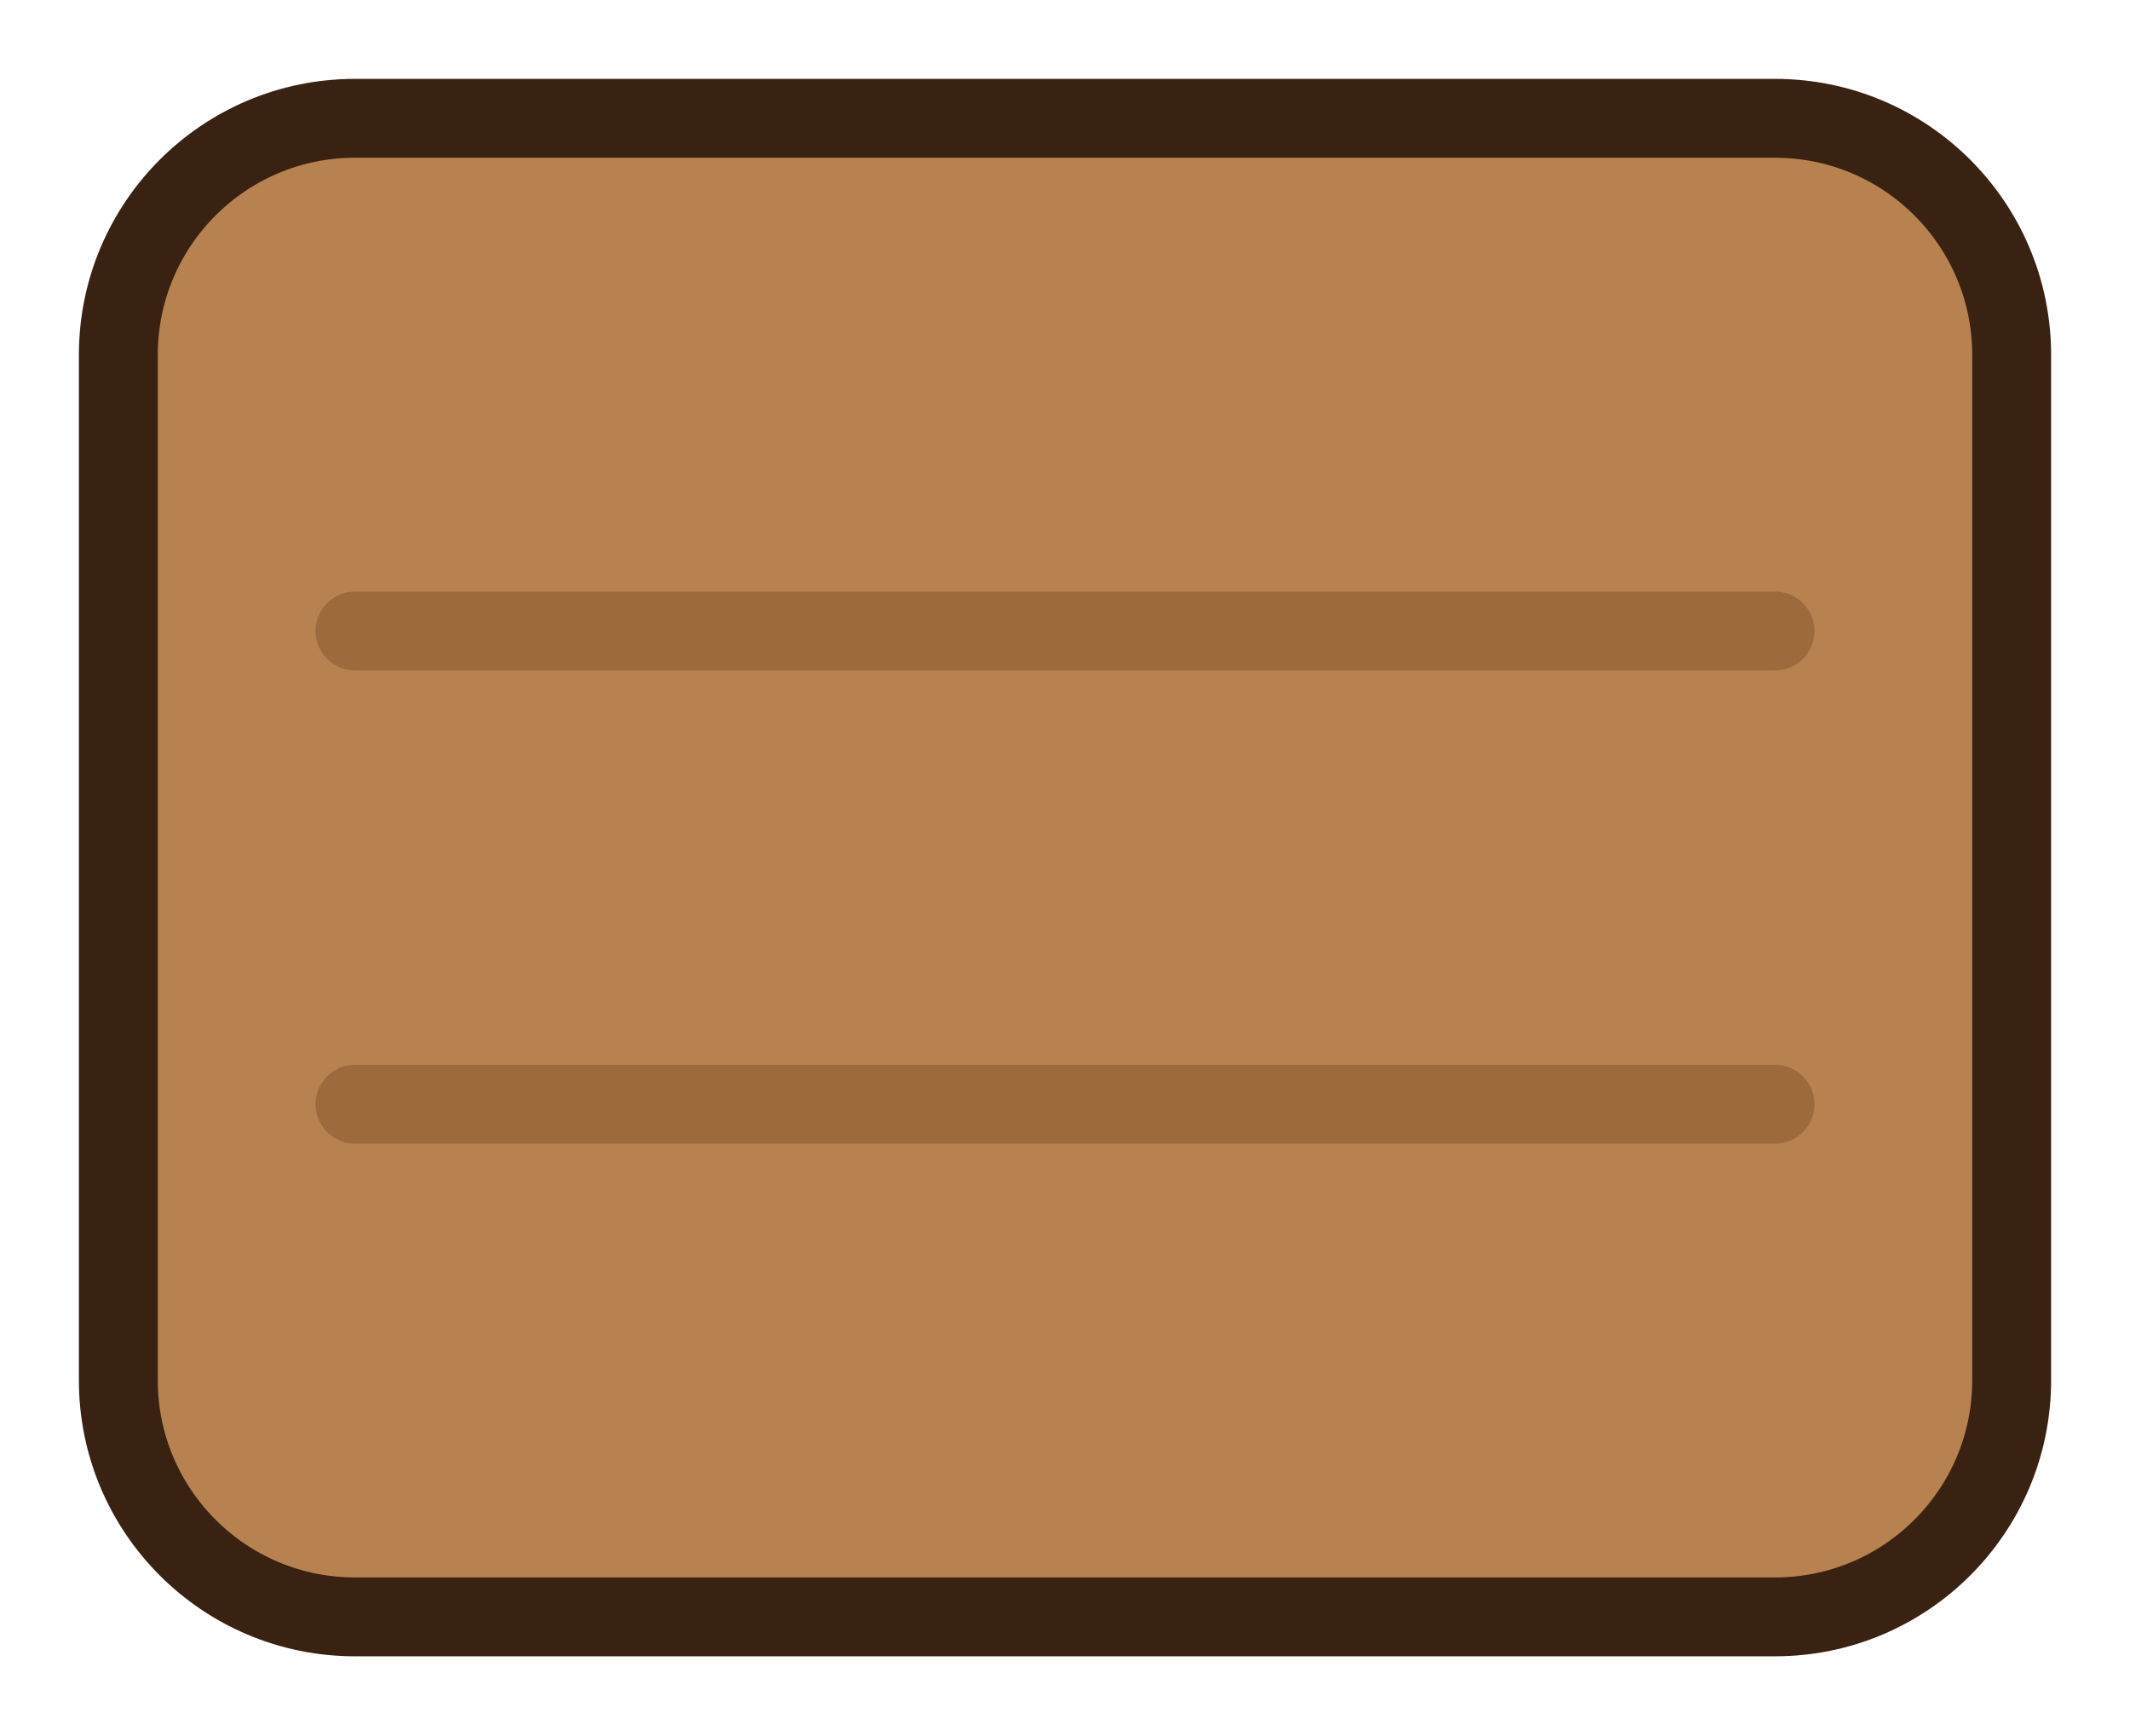
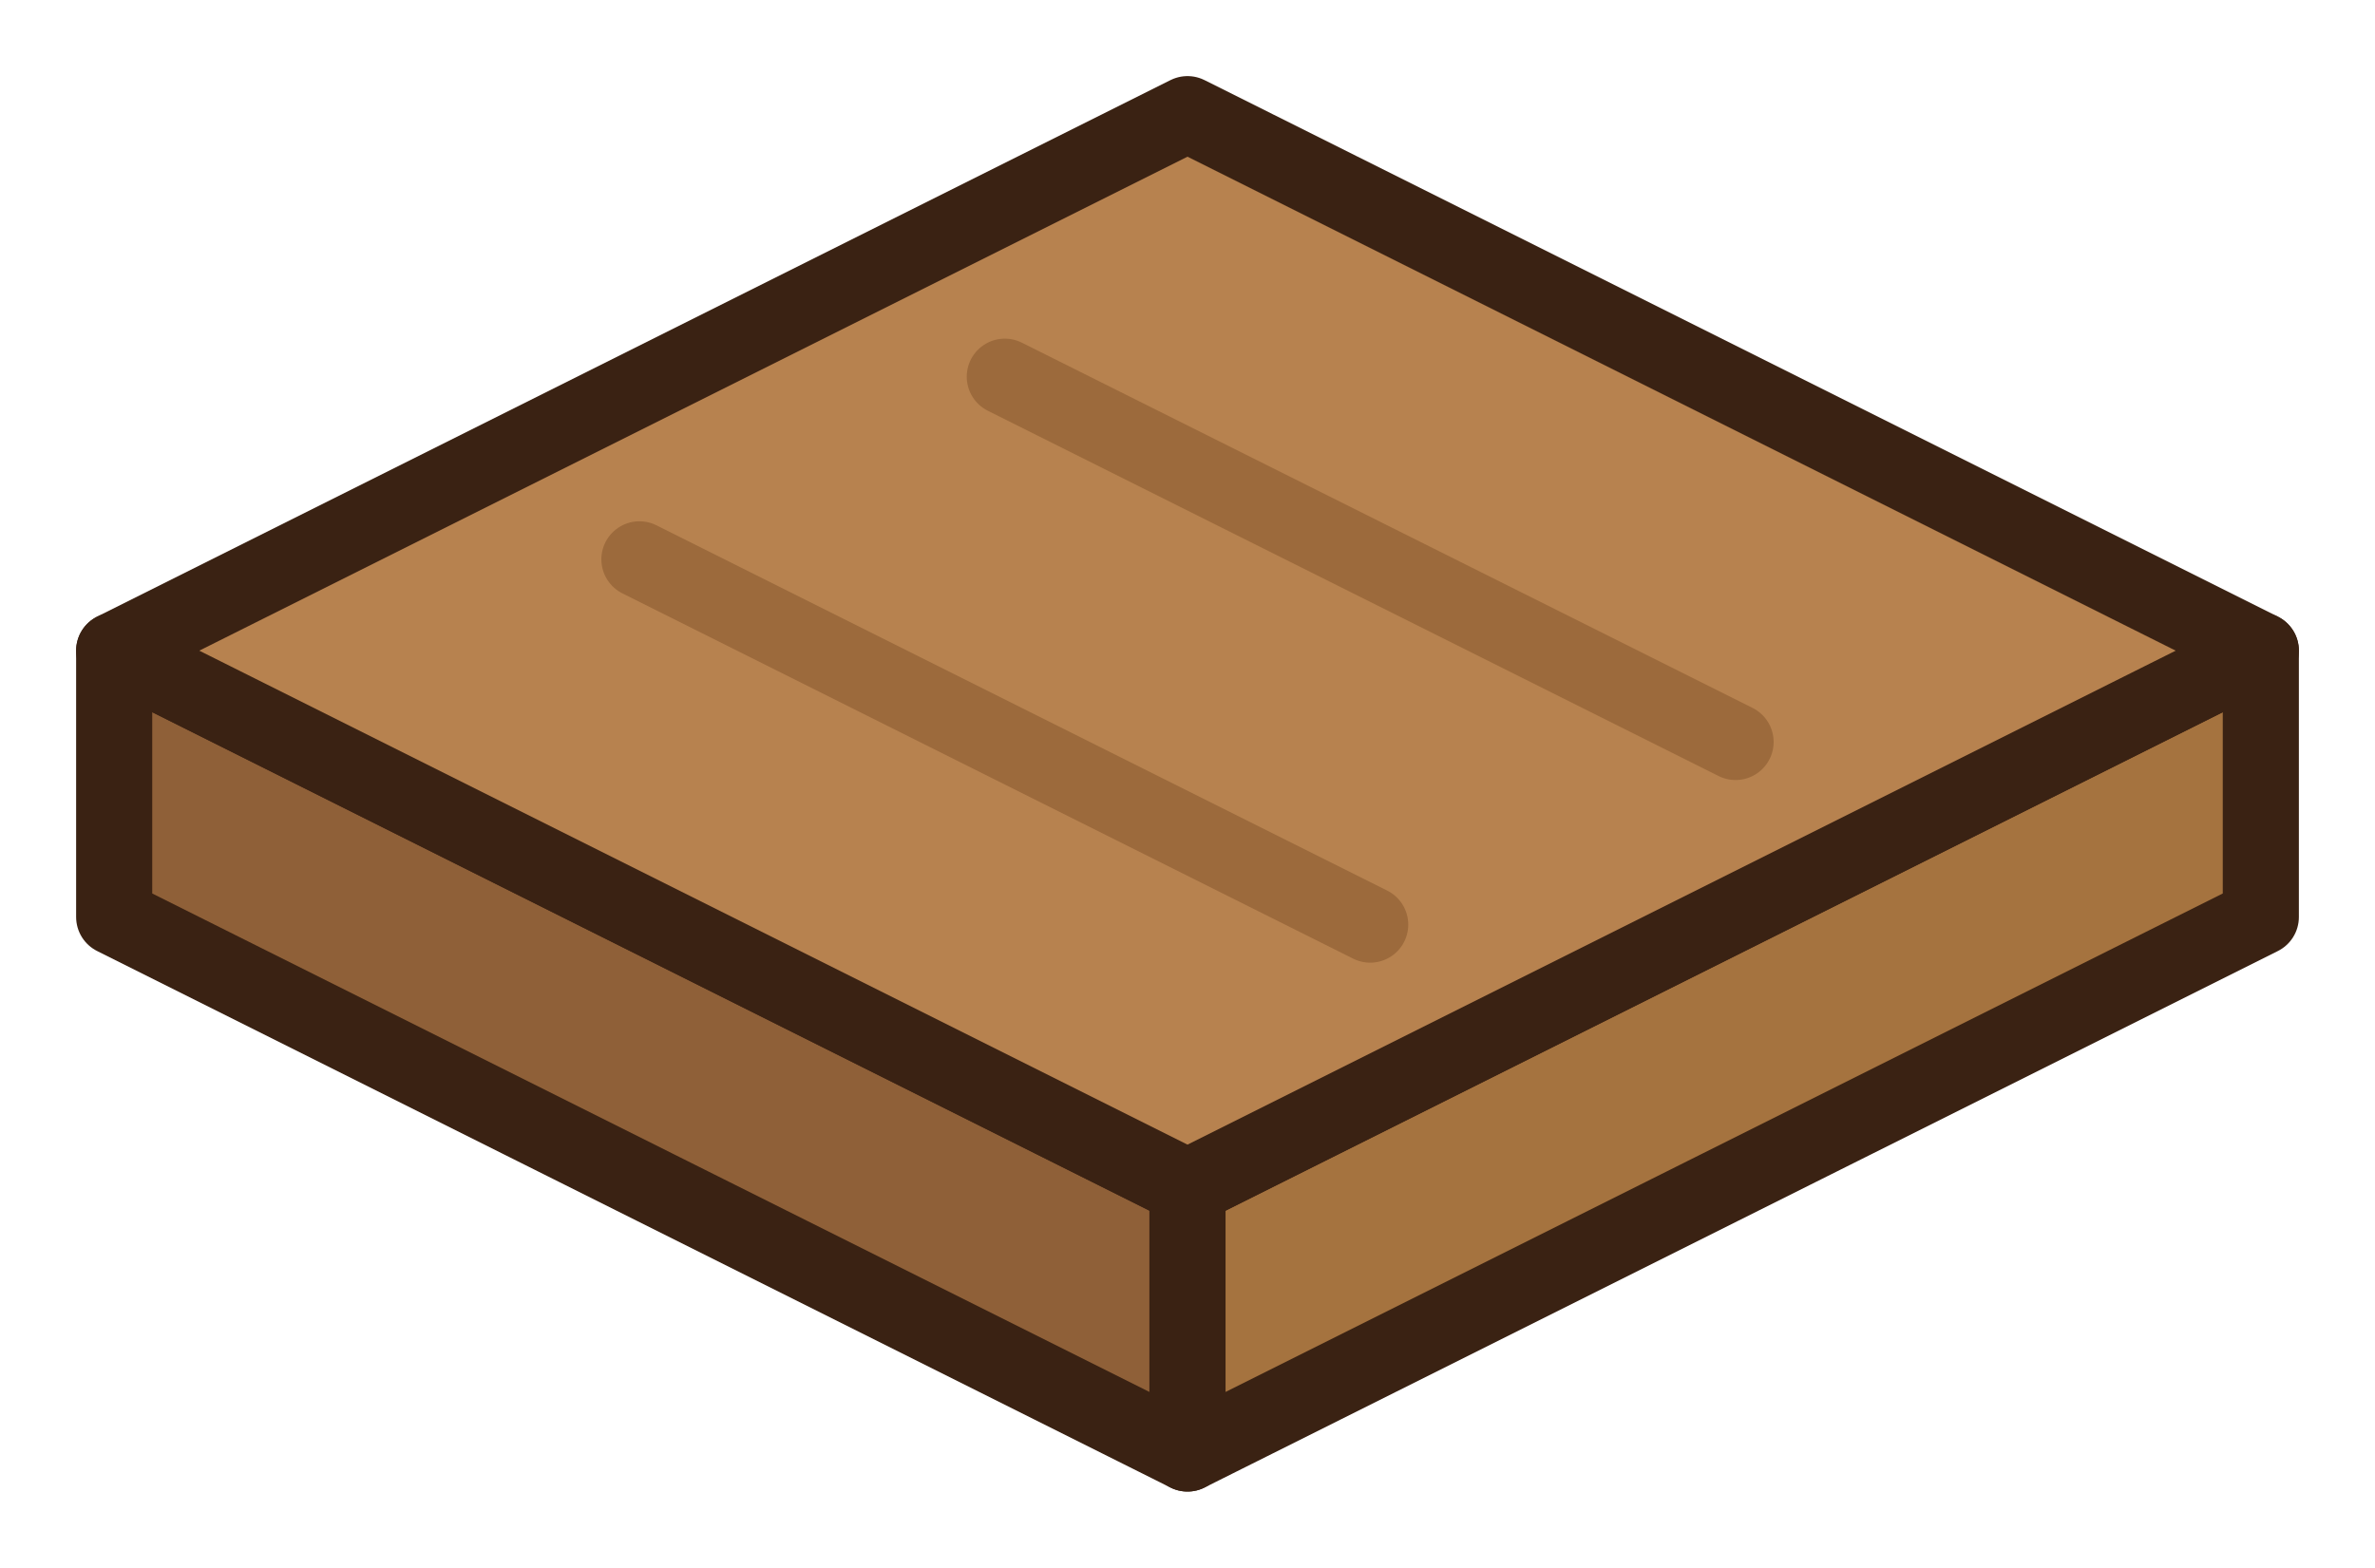
- <svg xmlns="http://www.w3.org/2000/svg" viewBox="21 259 54 44" width="54" height="44">
-   <g>
-     <rect x="24" y="262" width="48" height="38" rx="6" fill="#b7824f" stroke="#3a2213" stroke-width="2" />
-     <path d="M30 275H66M30 287H66" stroke="#9c6a3c" stroke-width="2" stroke-linecap="round" />
-   </g>
+ <svg xmlns="http://www.w3.org/2000/svg" viewBox="258.8 224.9 62.4 41.2" width="62.4" height="41.2">
+   <polygon points="261.8,242 290,256.1 290,263.1 261.8,249" fill="#8f6038" stroke="#3a2213" stroke-linejoin="round" stroke-linecap="round" stroke-width="2" />
+   <polygon points="290,256.1 318.2,242 318.2,249 290,263.1" fill="#a5733f" stroke="#3a2213" stroke-linejoin="round" stroke-linecap="round" stroke-width="2" />
+   <polygon points="290,227.9 318.2,242 290,256.1 261.8,242" fill="#b7824f" stroke="#3a2213" stroke-linejoin="round" stroke-linecap="round" stroke-width="2" />
+   <path d="M285.2,234.8L304.4,244.4M275.6,239.6L294.8,249.2" stroke="#9c6a3c" stroke-width="2" stroke-linecap="round" pointer-events="none" />
</svg>
